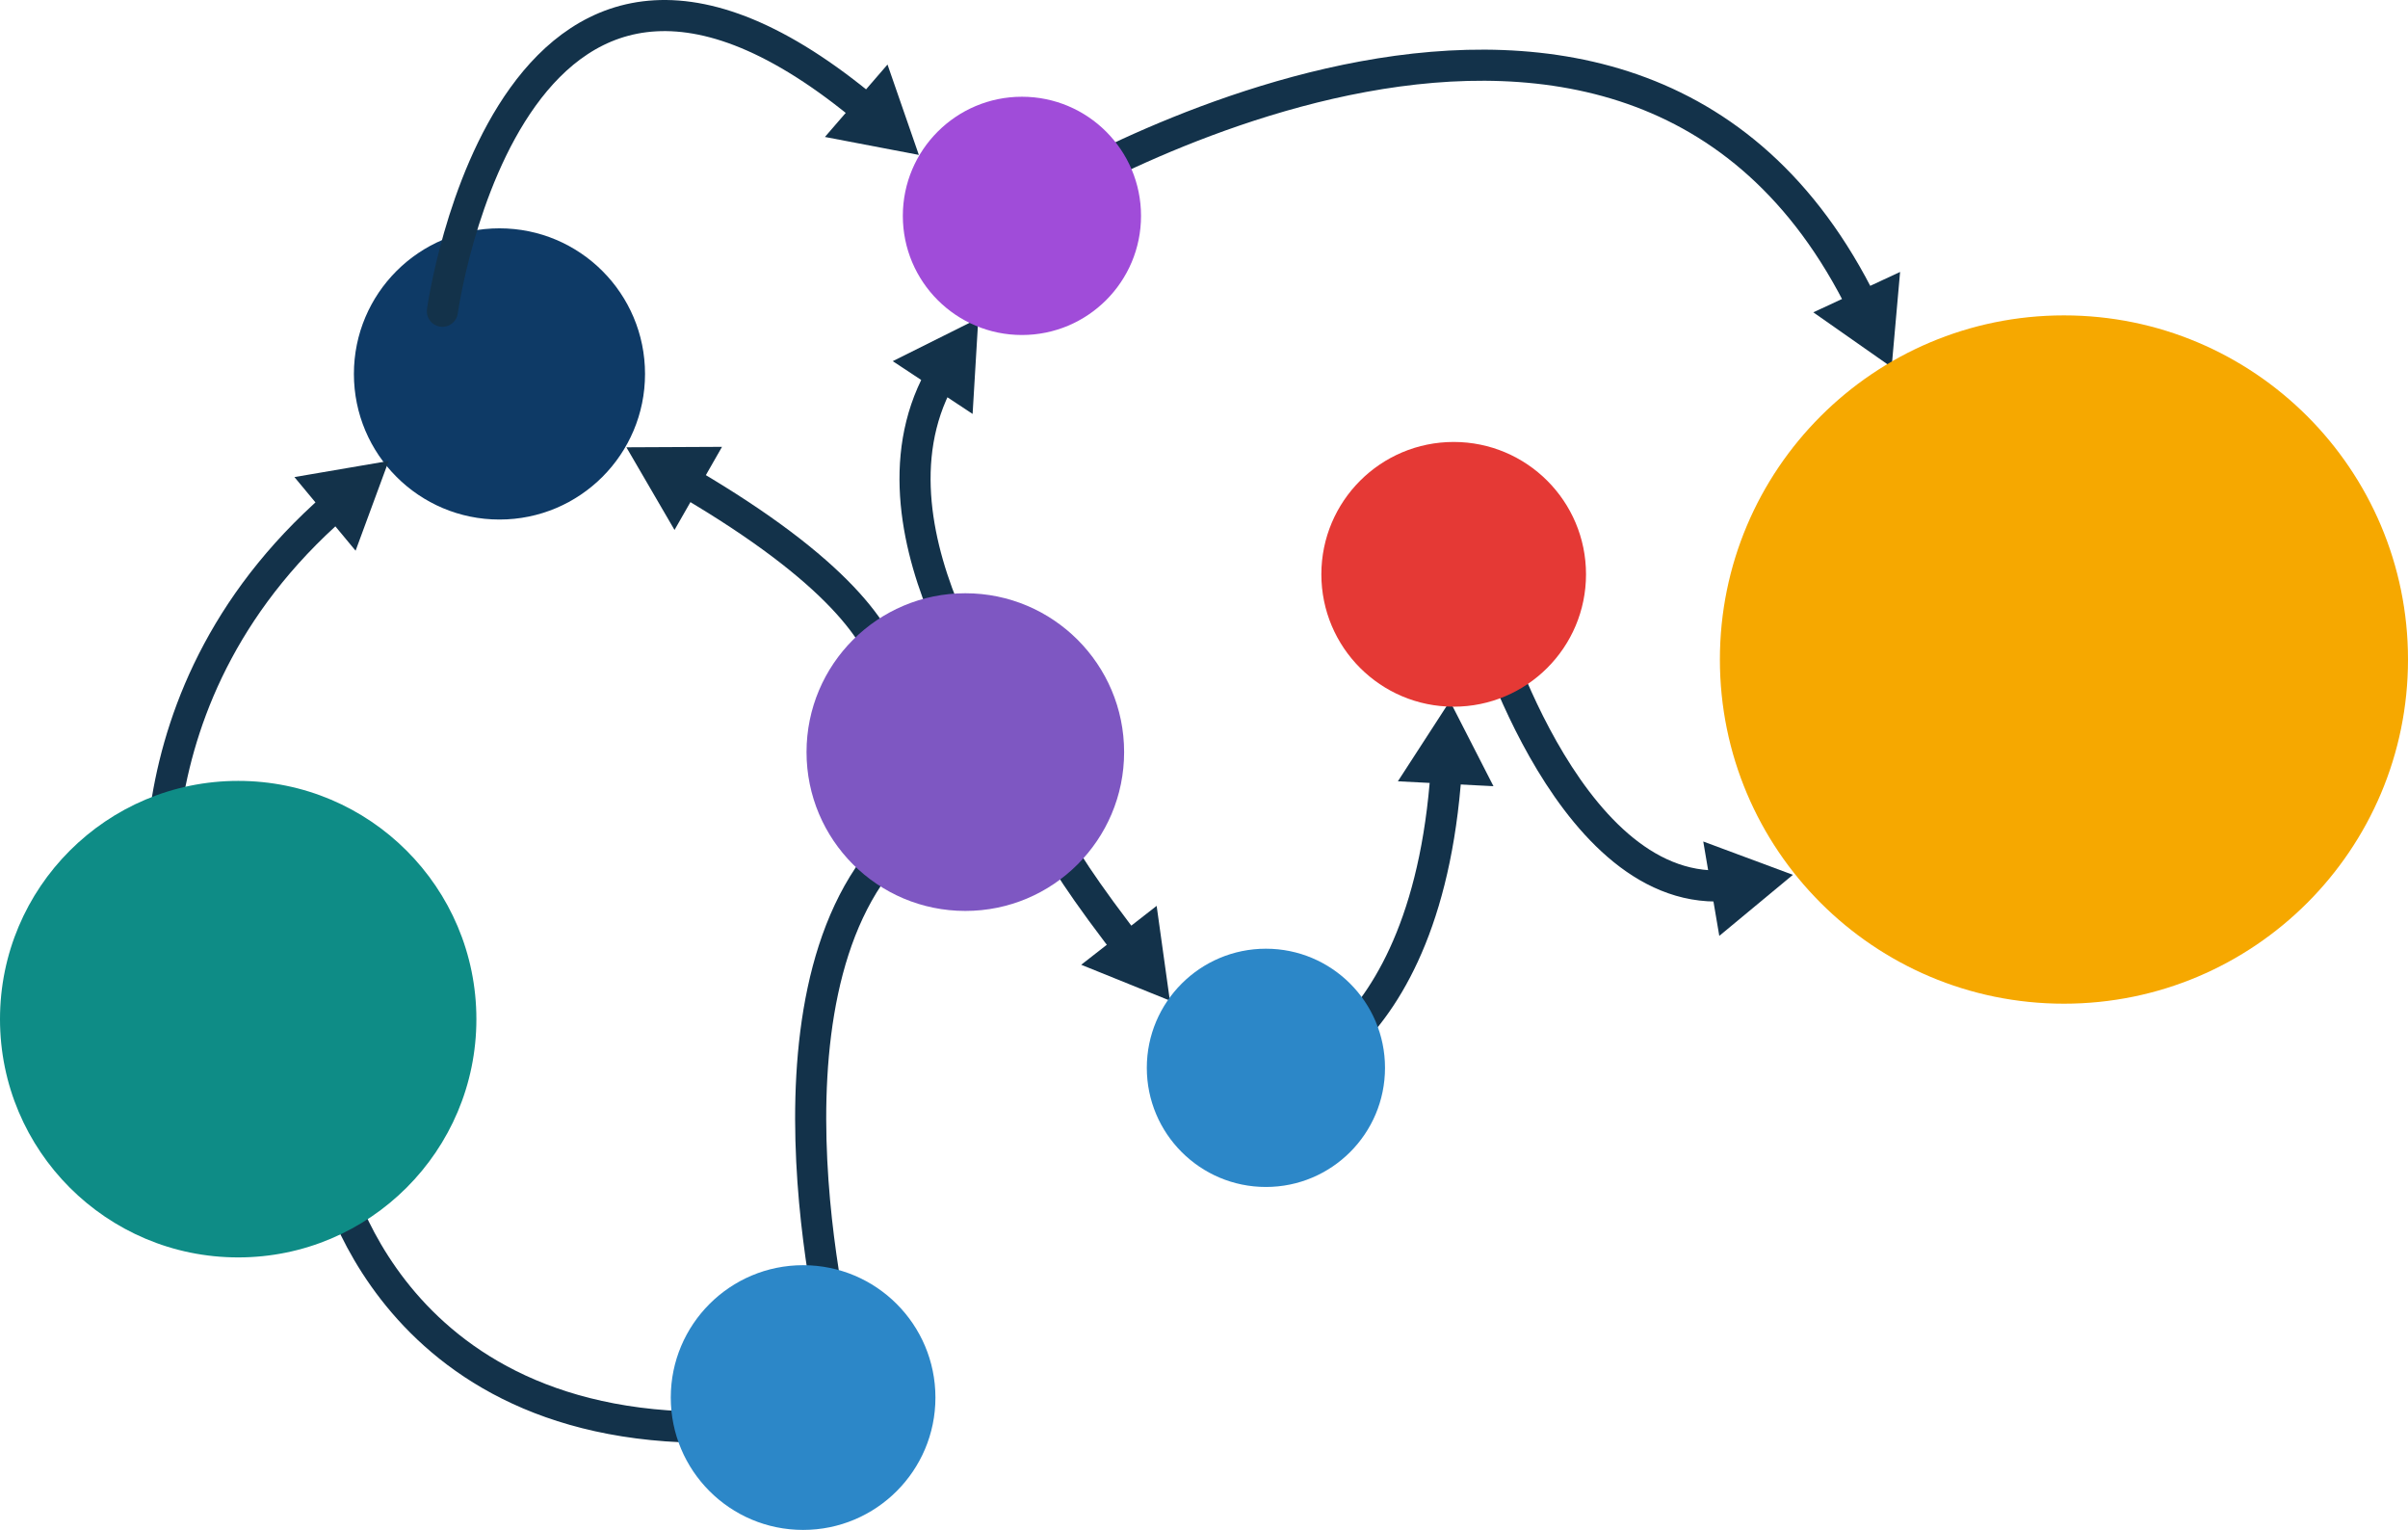
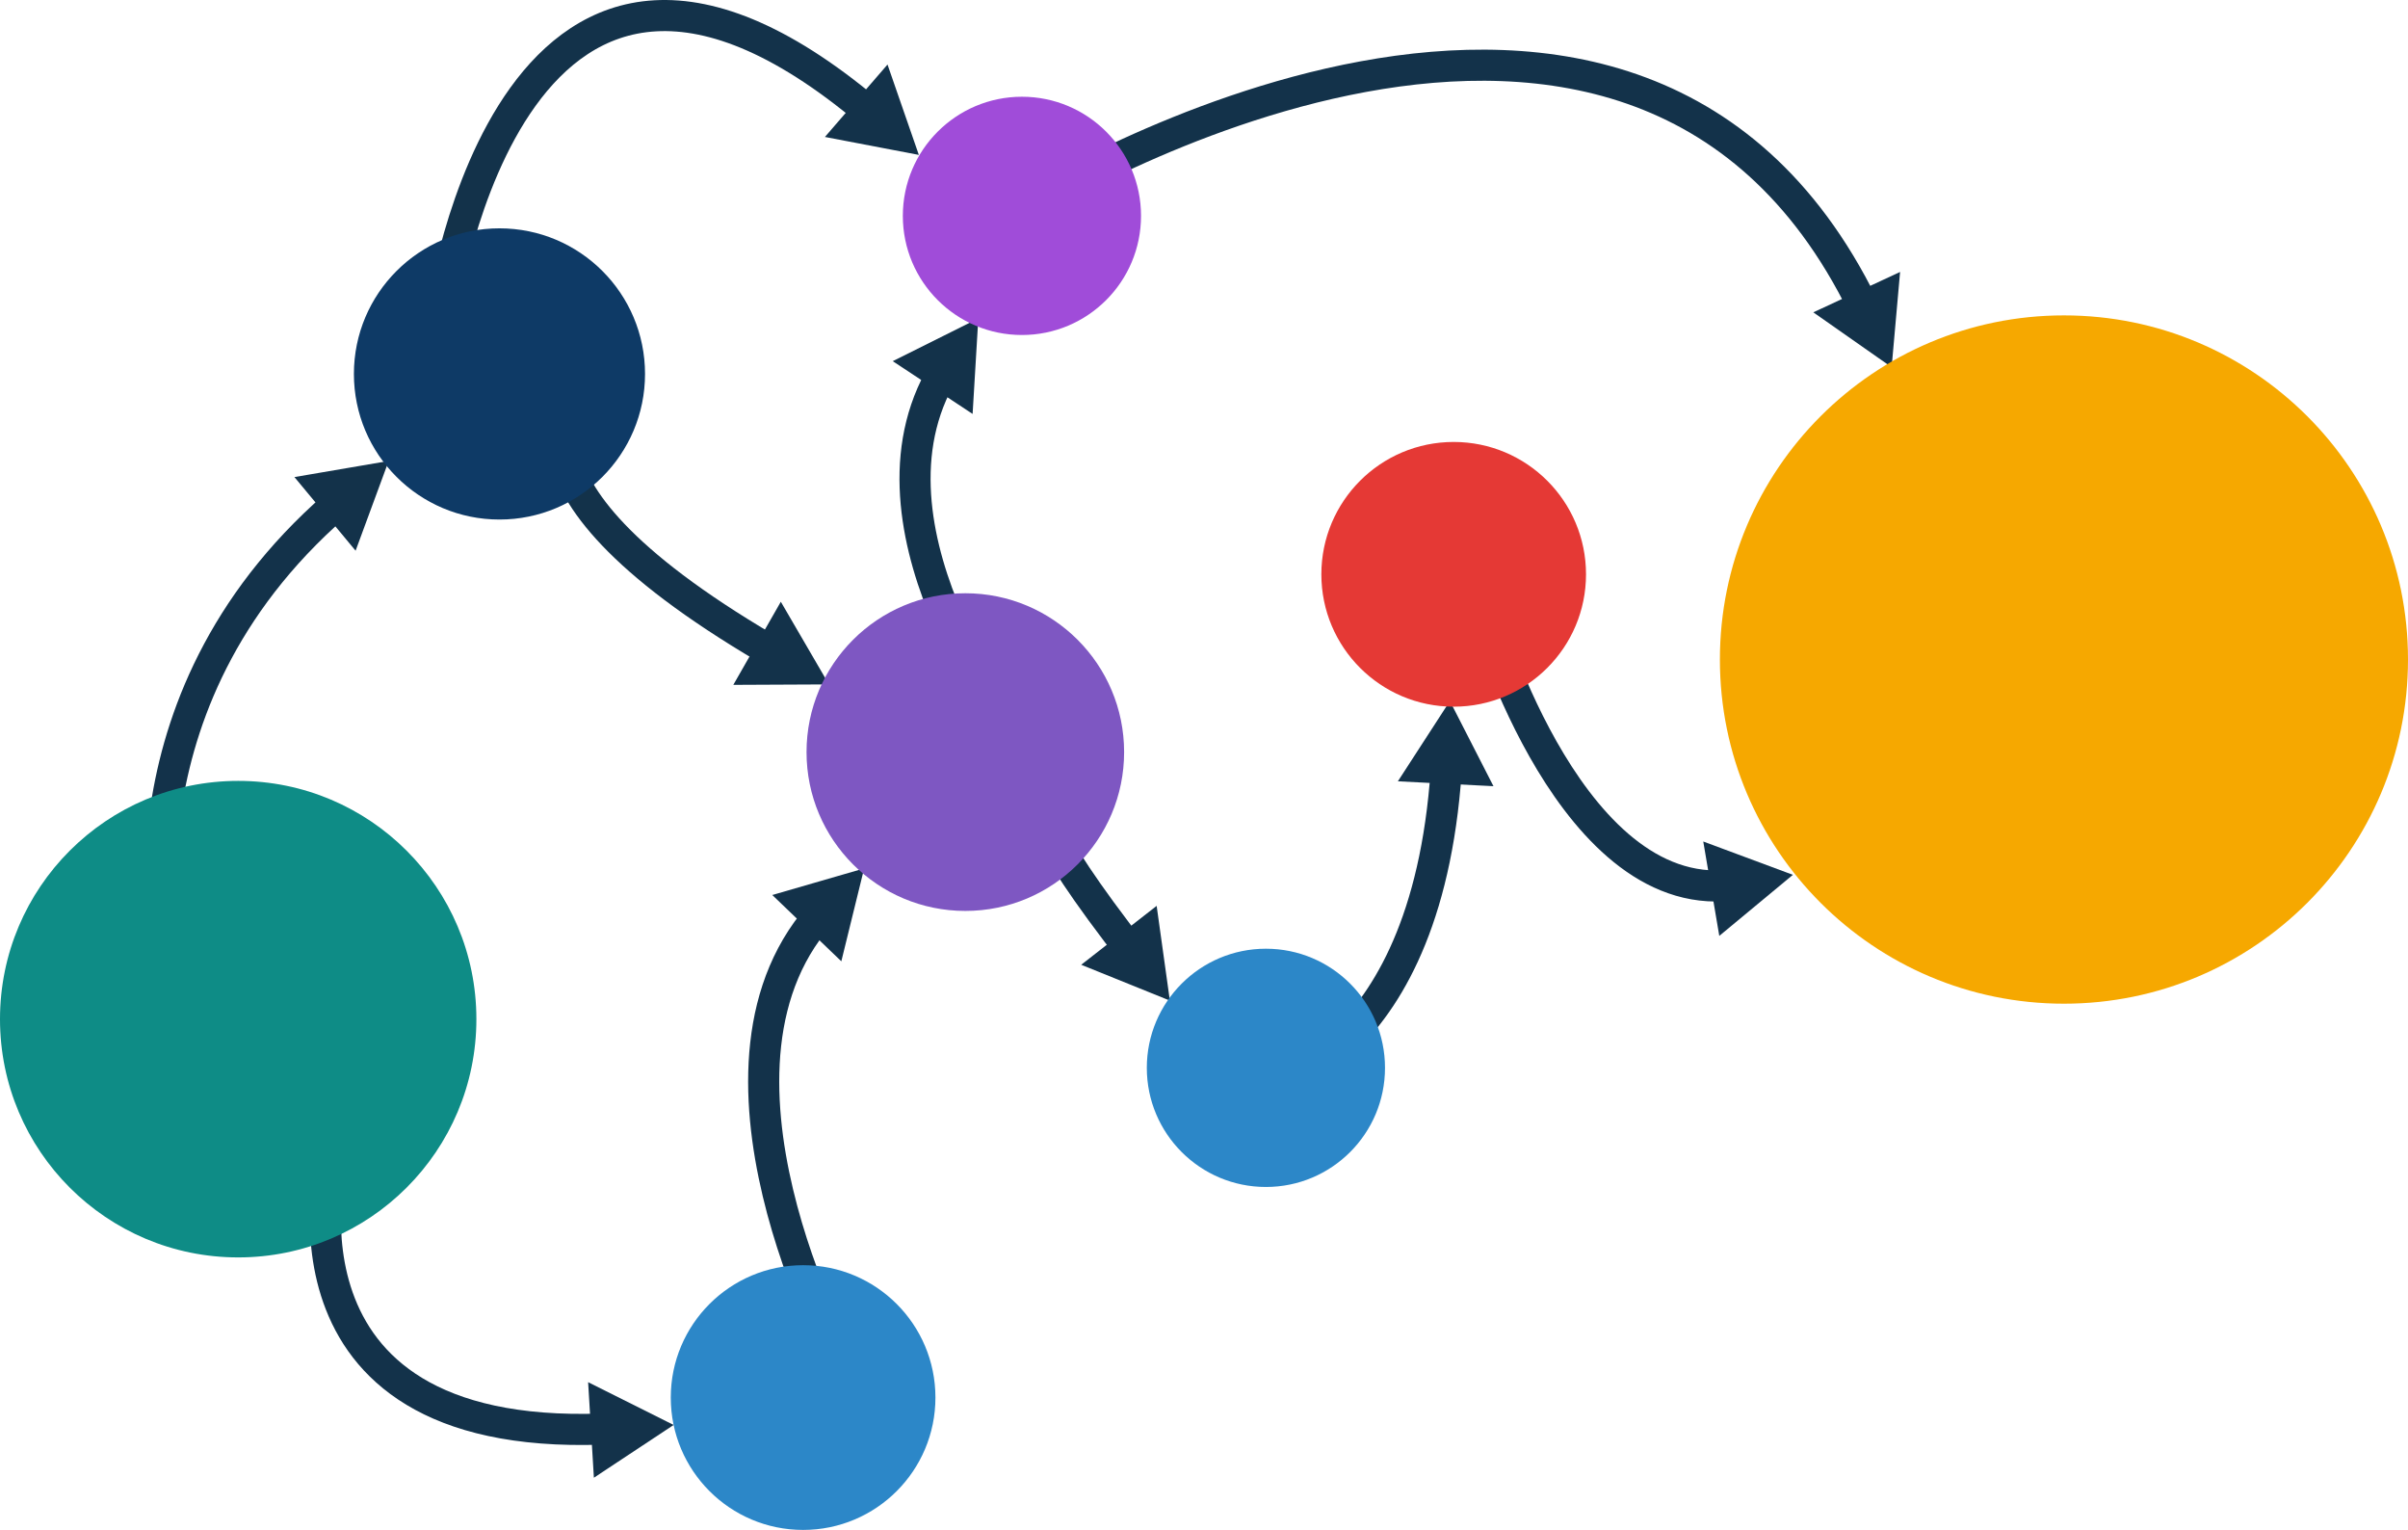
<svg xmlns="http://www.w3.org/2000/svg" width="363.942" height="231.164" viewBox="0 0 363.942 231.164" version="1.1" id="svg52">
  <defs id="defs2">
    <marker style="overflow:visible" id="Triangle" refX="0" refY="0" orient="auto-start-reverse" markerWidth="0.5" markerHeight="0.5" viewBox="0 0 1 1" preserveAspectRatio="xMidYMid">
      <path transform="scale(0.5)" style="fill:context-stroke;fill-rule:evenodd;stroke:context-stroke;stroke-width:1pt" d="M 5.77,0 -2.88,5 V -5 Z" id="path135" />
    </marker>
    <linearGradient id="bg" x1="0" y1="0" x2="0" y2="1">
      <stop offset="0%" stop-color="#f7f1e6" id="stop1" />
      <stop offset="100%" stop-color="#f1eadf" id="stop2" />
    </linearGradient>
    <marker id="arrow" markerWidth="12" markerHeight="12" refX="10" refY="6" orient="auto">
      <path d="M 0,0 12,6 0,12 Z" fill="#13324a" id="path2" />
    </marker>
    <style id="style2">
      .edge { stroke:#13324a; stroke-width:6; fill:none; stroke-linecap:round; stroke-linejoin:round; }
      .node { stroke:#13324a; stroke-width:0; }
    </style>
+     <linearGradient id="bg-1" x1="0" y1="0" x2="0" y2="768" gradientUnits="userSpaceOnUse" gradientTransform="translate(-72.33395,-236.2785)">
+       <stop offset="0" stop-color="#f7f1e6" id="stop1-5" style="stop-color:#000000;stop-opacity:1;" />
+       <stop offset="100%" stop-color="#f1eadf" id="stop2-2" />
+     </linearGradient>
  </defs>
  <g id="g61" transform="translate(-75.62044,-85.83598)">
-     <circle class="node" cx="151.109" cy="142.336" r="22" fill="#0e3a66" id="circle28" />
+     <path style="font-variation-settings:normal;fill:none;fill-opacity:1;stroke:#13324a;stroke-width:4.7;stroke-linecap:round;stroke-linejoin:round;stroke-miterlimit:4;stroke-dasharray:none;stroke-dashoffset:0;stroke-opacity:1;marker-end:url(#Triangle);paint-order:markers fill stroke" d="m 163.689,145.132 c 0,0 -16.837,13.211 29.972,39.972" id="path55" />
    <path style="font-variation-settings:normal;fill:none;fill-opacity:1;stroke:#13324a;stroke-width:4.7;stroke-linecap:round;stroke-linejoin:round;stroke-miterlimit:4;stroke-dasharray:none;stroke-dashoffset:0;stroke-opacity:1;marker-end:url(#Triangle);paint-order:markers fill stroke" d="m 100.852,229.958 c 0,0 -8.876,-39.241 27.095,-69.139" id="path52" />
-     <path style="font-variation-settings:normal;fill:none;fill-opacity:1;stroke:#13324a;stroke-width:4.7;stroke-linecap:round;stroke-linejoin:round;stroke-miterlimit:4;stroke-dasharray:none;stroke-dashoffset:0;stroke-opacity:1;marker-end:url(#Triangle);paint-order:markers fill stroke" d="m 125.664,261.606 c 0,0 8.409,42.978 62.599,39.708" id="path53" />
-     <path style="font-variation-settings:normal;fill:none;fill-opacity:1;stroke:#13324a;stroke-width:4.7;stroke-linecap:round;stroke-linejoin:round;stroke-miterlimit:4;stroke-dasharray:none;stroke-dashoffset:0;stroke-opacity:1;marker-end:url(#Triangle);paint-order:markers fill stroke" d="m 202.745,291.504 c 0,0 -14.482,-54.657 7.942,-78.015" id="path54" />
-     <path style="font-variation-settings:normal;fill:none;fill-opacity:1;stroke:#13324a;stroke-width:4.7;stroke-linecap:round;stroke-linejoin:round;stroke-miterlimit:4;stroke-dasharray:none;stroke-dashoffset:0;stroke-opacity:1;marker-end:url(#Triangle);paint-order:markers fill stroke" d="m 207.51,197.535 c 0,0 16.837,-13.211 -29.972,-39.972" id="path55" />
+     <path style="font-variation-settings:normal;fill:none;fill-opacity:1;stroke:#13324a;stroke-width:4.7;stroke-linecap:round;stroke-linejoin:round;stroke-miterlimit:4;stroke-dasharray:none;stroke-dashoffset:0;stroke-opacity:1;marker-end:url(#Triangle);paint-order:markers fill stroke" d="m 125.664,261.606 c 0,0 -10.75,43.308 43.44,40.038" id="path53" />
+     <path style="font-variation-settings:normal;fill:none;fill-opacity:1;stroke:#13324a;stroke-width:4.7;stroke-linecap:round;stroke-linejoin:round;stroke-miterlimit:4;stroke-dasharray:none;stroke-dashoffset:0;stroke-opacity:1;marker-end:url(#Triangle);paint-order:markers fill stroke" d="m 202.745,291.504 c 0,0 -24.722,-45.077 -2.299,-68.435" id="path54" />
    <path style="font-variation-settings:normal;fill:none;fill-opacity:1;stroke:#13324a;stroke-width:4.7;stroke-linecap:round;stroke-linejoin:round;stroke-miterlimit:4;stroke-dasharray:none;stroke-dashoffset:0;stroke-opacity:1;marker-end:url(#Triangle);paint-order:markers fill stroke" d="m 265.81,250.394 c 0,0 26.14,-3.68 28.52,-50.3" id="path56" />
    <path style="font-variation-settings:normal;fill:none;fill-opacity:1;stroke:#13324a;stroke-width:4.7;stroke-linecap:round;stroke-linejoin:round;stroke-miterlimit:4;stroke-dasharray:none;stroke-dashoffset:0;stroke-opacity:1;marker-end:url(#Triangle);paint-order:markers fill stroke" d="m 228.905,196.672 c 0,0 -25.448,-32.412 -10.023,-55.756" id="path57" />
    <path style="font-variation-settings:normal;fill:none;fill-opacity:1;stroke:#13324a;stroke-width:4.7;stroke-linecap:round;stroke-linejoin:round;stroke-miterlimit:4;stroke-dasharray:none;stroke-dashoffset:0;stroke-opacity:1;marker-end:url(#Triangle);paint-order:markers fill stroke" d="m 142.482,132.865 c 0,0 10.574,-76.731 65.698,-29.082" id="path58" />
    <path style="font-variation-settings:normal;fill:none;fill-opacity:1;stroke:#13324a;stroke-width:4.7;stroke-linecap:round;stroke-linejoin:round;stroke-miterlimit:4;stroke-dasharray:none;stroke-dashoffset:0;stroke-opacity:1;marker-end:url(#Triangle);paint-order:markers fill stroke" d="m 234.044,208.818 c 0,0 -3.142,0.622 13.254,21.625" id="path59" />
    <path style="font-variation-settings:normal;fill:none;fill-opacity:1;stroke:#13324a;stroke-width:4.7;stroke-linecap:round;stroke-linejoin:round;stroke-miterlimit:4;stroke-dasharray:none;stroke-dashoffset:0;stroke-opacity:1;marker-end:url(#Triangle);paint-order:markers fill stroke" d="m 231.241,116.788 c 0,0 92.189,-57.31 126.758,16.967" id="path60" />
    <path style="font-variation-settings:normal;fill:none;fill-opacity:1;stroke:#13324a;stroke-width:4.7;stroke-linecap:round;stroke-linejoin:round;stroke-miterlimit:4;stroke-dasharray:none;stroke-dashoffset:0;stroke-opacity:1;marker-end:url(#Triangle);paint-order:markers fill stroke" d="m 300.38,179.387 c 0,0 12.962,44.28 37.989,40.029" id="path61" />
+     <circle class="node" cx="151.109" cy="142.336" r="22" fill="#0e3a66" id="circle28" />
  </g>
  <circle class="node" cx="121.38" cy="211.164" r="20" fill="#2c87c8" id="circle29" />
  <circle class="node" cx="36" cy="153.989" r="36" fill="#0e8c86" id="circle32" />
  <circle class="node" cx="191.328" cy="161.346" r="18" fill="#2c87c8" id="circle33" />
  <circle class="node" cx="154.453" cy="32.617" r="18" fill="#a04cd9" id="circle36" />
  <circle class="node" cx="219.708" cy="86.777" r="20" fill="#e53935" id="circle40" />
  <circle class="node" cx="145.898" cy="113.638" r="24" fill="#7e57c2" id="circle41" />
  <circle class="node" cx="311.942" cy="99.653" r="52" fill="#f6a800" id="circle52" />
</svg>
